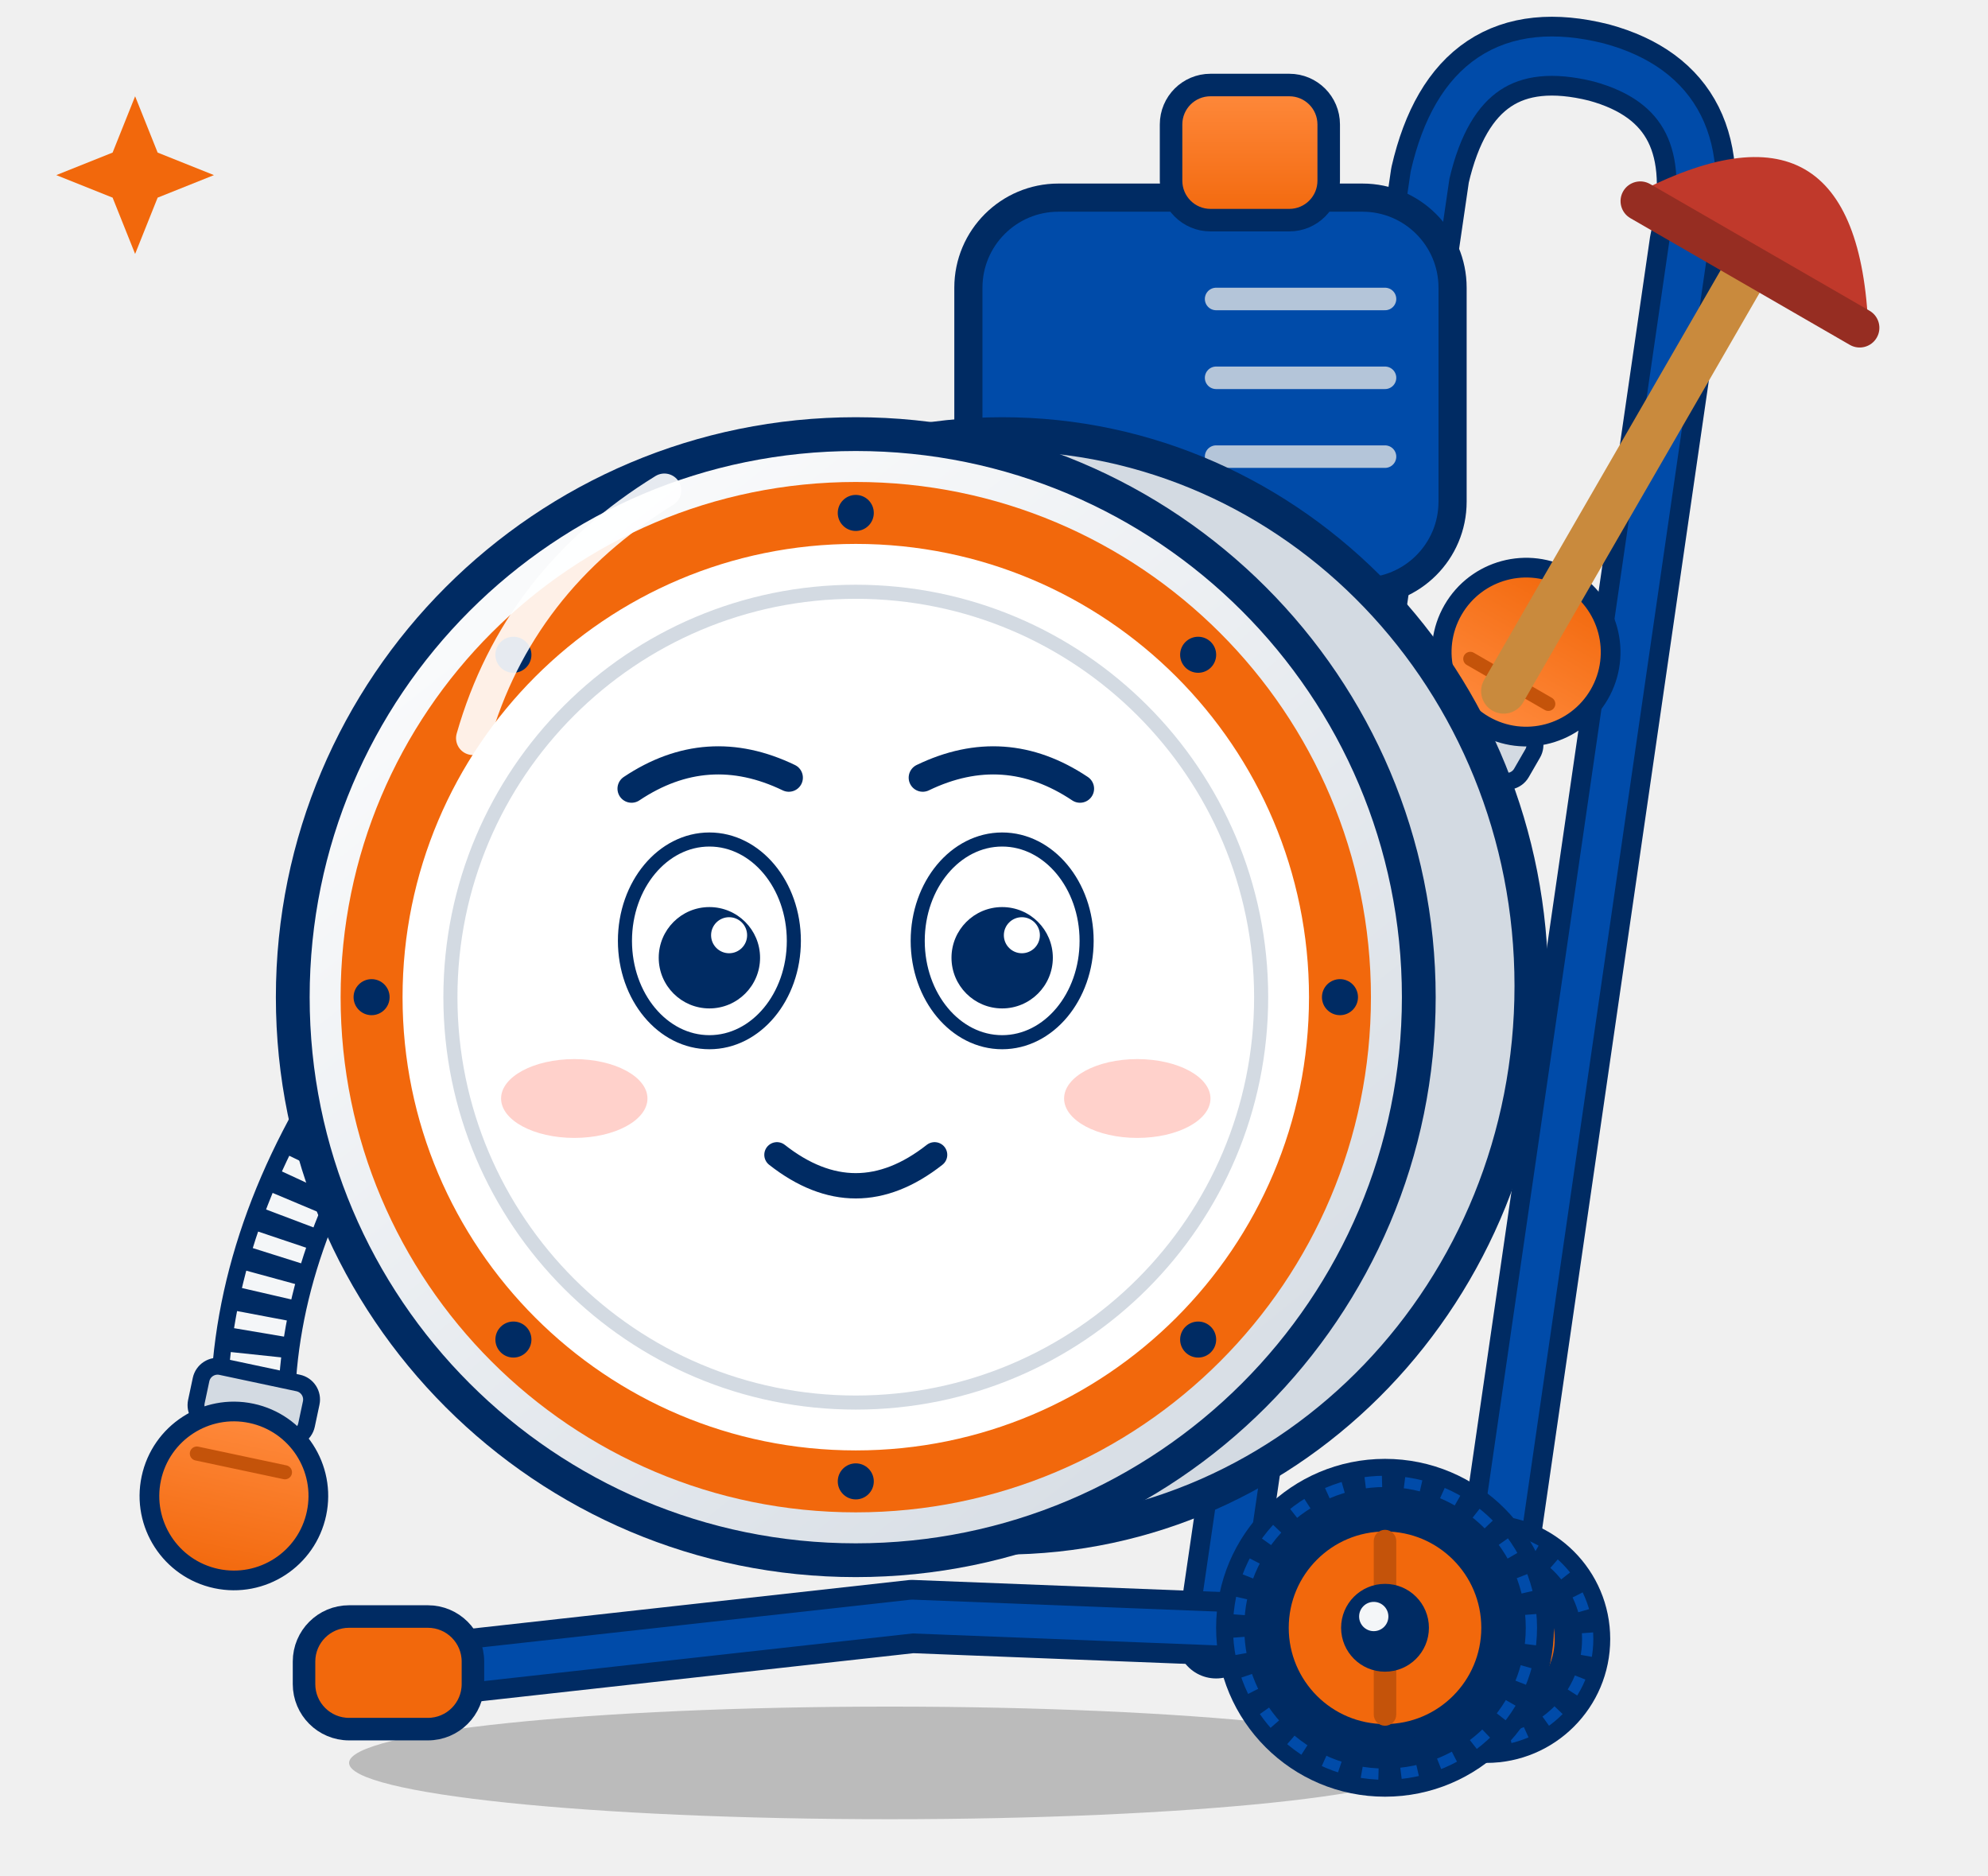
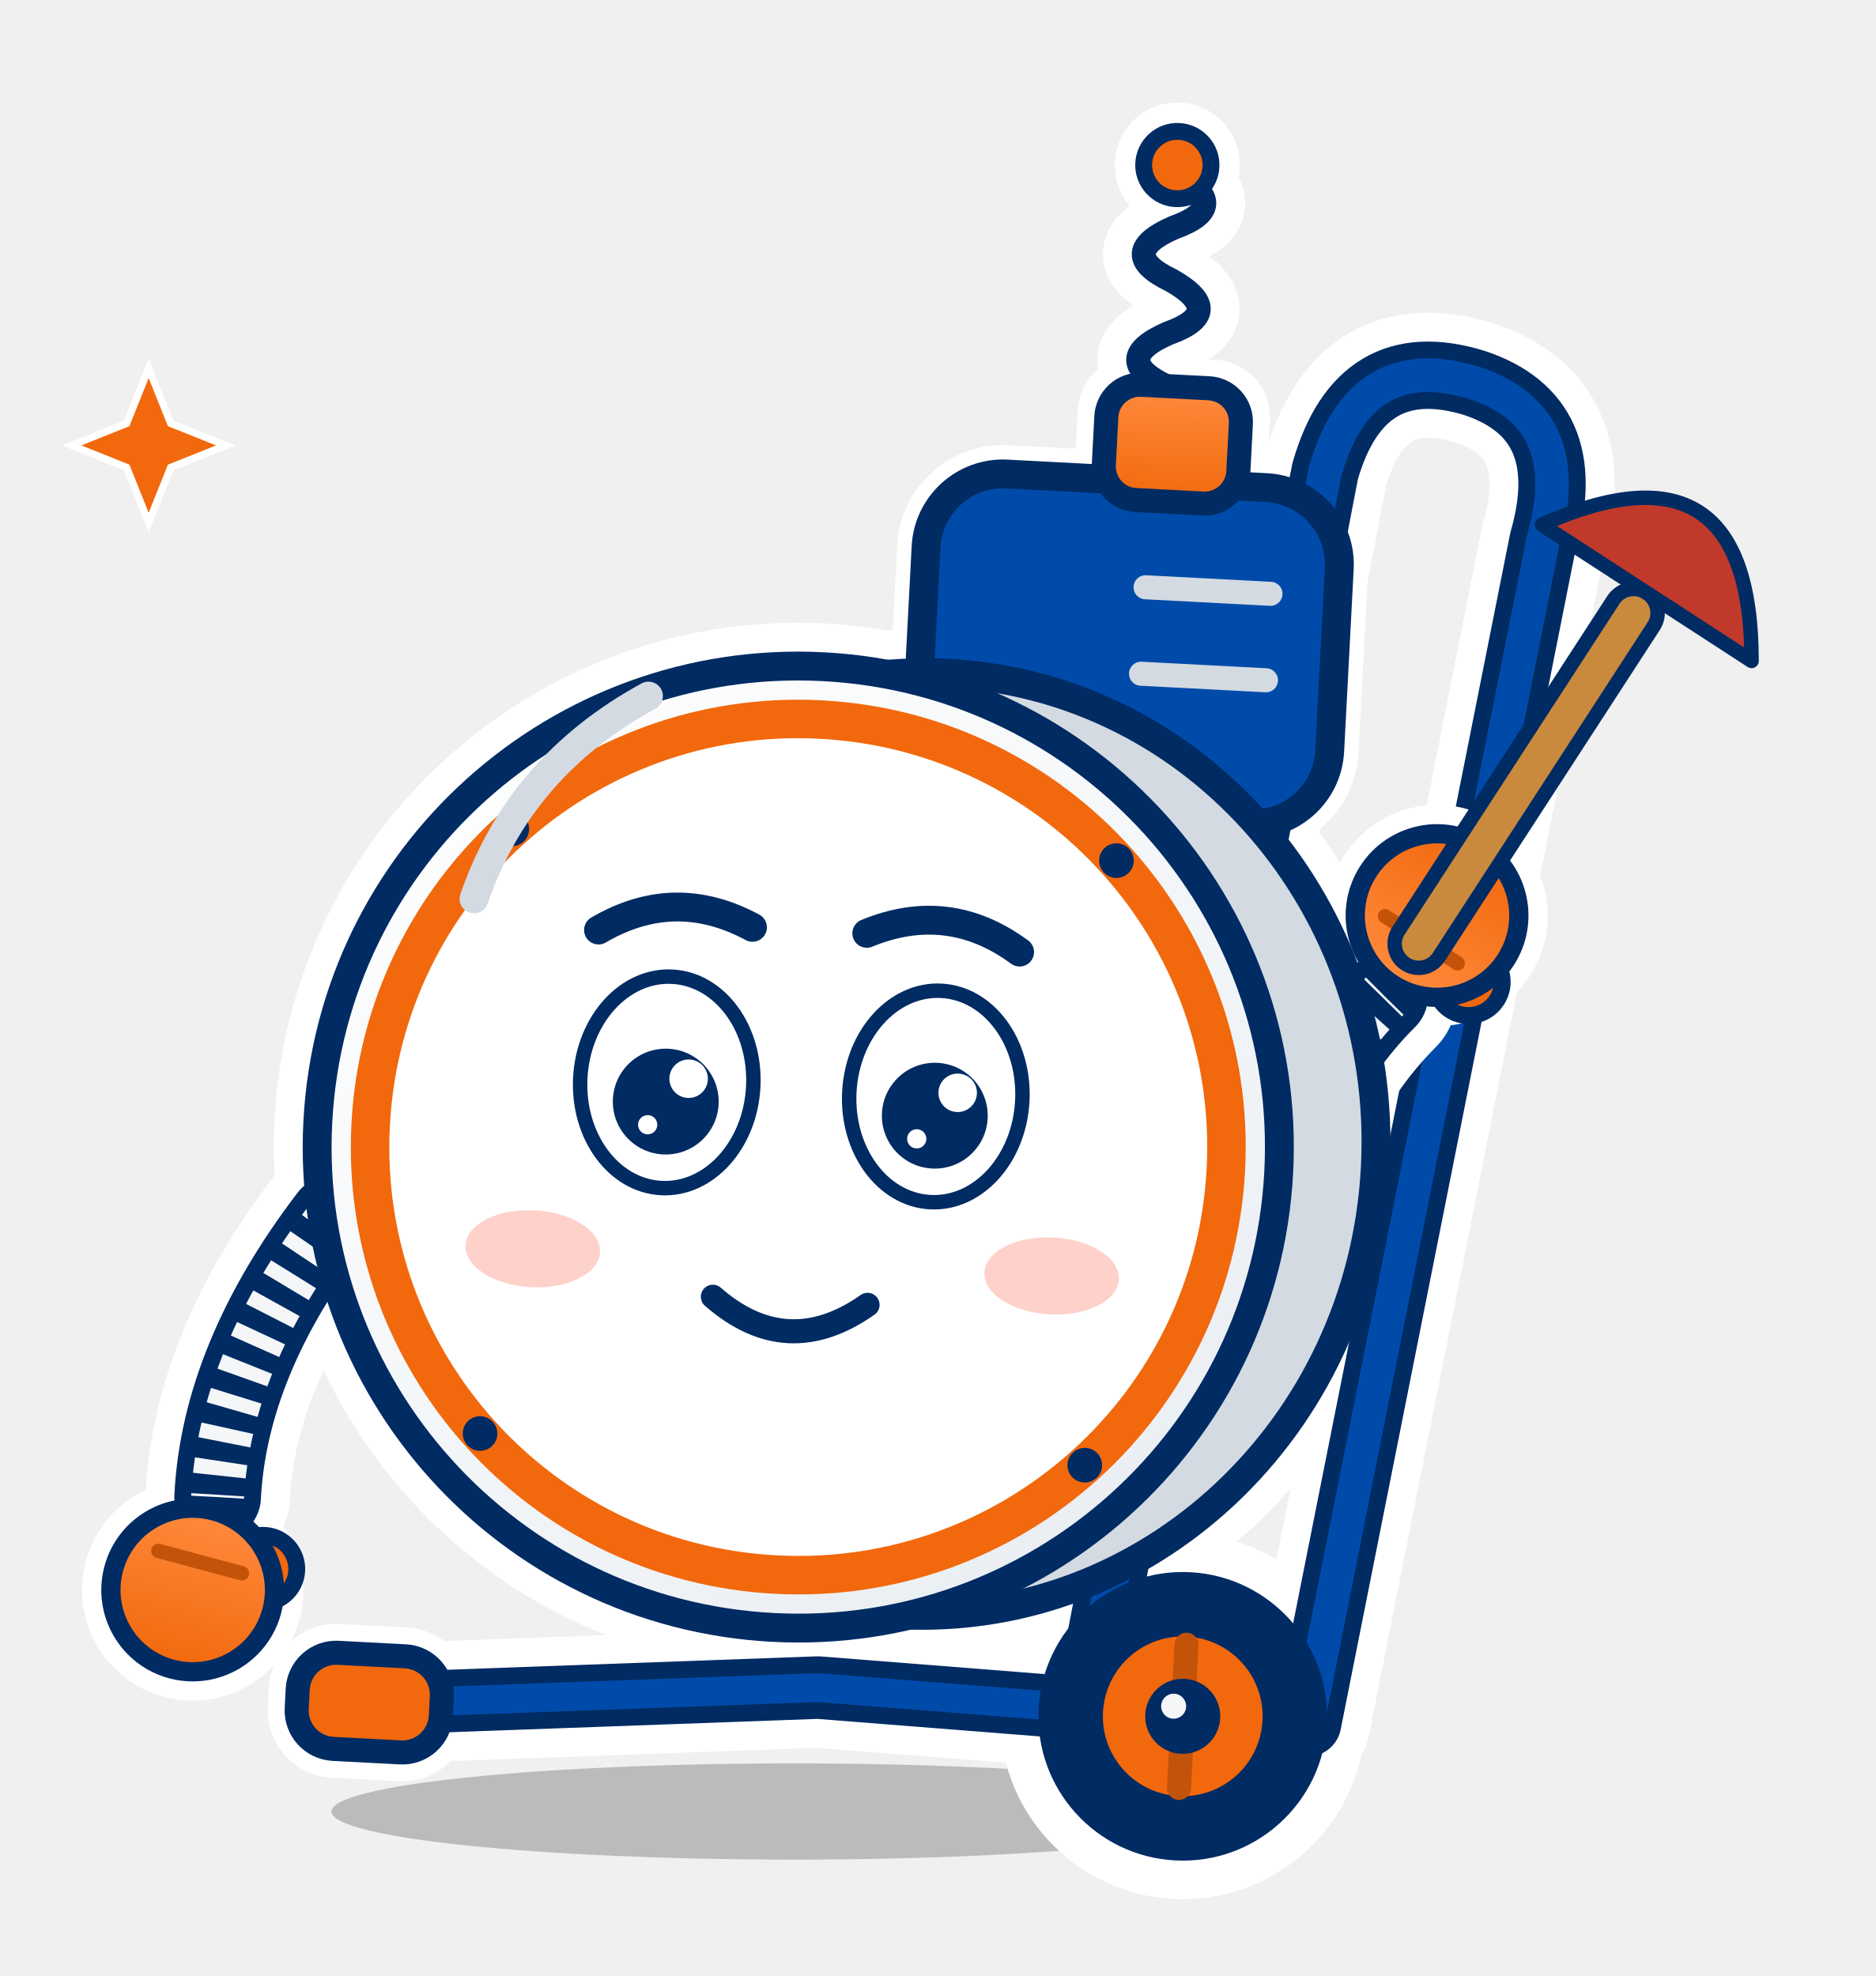
- <svg xmlns="http://www.w3.org/2000/svg" viewBox="-32 8.9 353.1 333.1" class="mola" role="img" aria-label="Mola, o mascote da M&amp;C Desentupidora">
+ <svg xmlns="http://www.w3.org/2000/svg" viewBox="-38.9 -52.6 389.8 410.8" class="mola" role="img" aria-label="Mola, a mascote da M&amp;C Desentupidora">
  <defs>
    <linearGradient id="ml5m" x1=".1" y1="0" x2=".9" y2="1">
      <stop offset="0" stop-color="#ffffff" />
-       <stop offset="1" stop-color="#D3DAE2" />
+       <stop offset="1" stop-color="#e8edf2" />
    </linearGradient>
    <linearGradient id="ml5o" x1="0" y1="0" x2="0" y2="1">
      <stop offset="0" stop-color="#ff8a3d" />
      <stop offset="1" stop-color="#F2680C" />
    </linearGradient>
    <clipPath id="ml5c">
-       <path d="M106,214 Q120,225 134,214 Q120,225 106,214 Z" />
+       <path d="M103.9,218 Q120,230.65 136.1,218 Q120,230.65 103.9,218 Z" />
    </clipPath>
  </defs>
  <g class="ml-rig">
-     <ellipse cx="126" cy="322" rx="96" ry="10" fill="#000" opacity="0.22" class="ml-shadow" />
-     <g class="ml-body">
-       <g>
-         <path d="M184,300 L222,40 Q228,14 252,20 Q274,26 268,52 L232,300" fill="none" stroke="#002B63" stroke-width="14" stroke-linecap="round" stroke-linejoin="round" />
-         <path d="M184,300 L222,40 Q228,14 252,20 Q274,26 268,52 L232,300" fill="none" stroke="#004BA9" stroke-width="7" stroke-linecap="round" stroke-linejoin="round" />
-       </g>
-       <g class="ml-wheel" transform="translate(232,300)">
-         <g>
-           <circle r="22" fill="#002B63" />
-           <circle r="18" fill="none" stroke="#004BA9" stroke-width="2" stroke-dasharray="3 4" />
-           <circle r="13.64" fill="#F2680C" stroke="#002B63" stroke-width="3" />
-           <rect x="-2" y="-12.76" width="4" height="25.52" rx="2" fill="#C4530A" />
-           <circle r="5.72" fill="#002B63" />
-           <circle cx="-2" cy="-2" r="2.6" fill="#F4F6F8" />
+     <ellipse cx="126" cy="324" rx="96" ry="10" fill="#000" opacity="0.22" class="ml-shadow ml-cart" />
+     <g class="ml-lean" transform="rotate(3 126 320)">
+       <g class="ml-body">
+         <g class="ml-outline ml-cart">
+           <rect x="134" y="38" width="98" height="82" rx="22" fill="#fff" />
+           <rect x="170" y="18" width="40" height="36" rx="12" fill="#fff" />
+           <path d="M188,24 q-12,-5 0,-11 q12,-5 0,-11 q-12,-5 0,-11 q12,-5 0,-11" fill="none" stroke="#fff" stroke-width="17" stroke-linecap="round" stroke-linejoin="round" />
+           <circle cx="188" cy="-22" r="13" fill="#fff" />
+           <rect x="16" y="290" width="42" height="32" rx="14" fill="#fff" />
+           <circle cx="206" cy="300" r="38" fill="#fff" />
+           <path d="M186,300 L222,40 Q228,14 252,20 Q274,26 268,52 L232,300" fill="none" stroke="#fff" stroke-width="26" stroke-linecap="round" stroke-linejoin="round" />
+           <path d="M40,306 L130,298 L206,300" fill="none" stroke="#fff" stroke-width="25" stroke-linecap="round" stroke-linejoin="round" />
+         </g>
+         <g class="ml-outline">
+           <ellipse cx="146" cy="184" rx="103" ry="107" fill="#fff" />
+           <circle cx="120" cy="186" r="109" fill="#fff" />
+         </g>
+         <g class="ml-cart">
+           <g>
+             <path d="M186,300 L222,40 Q228,14 252,20 Q274,26 268,52 L232,300" fill="none" stroke="#002B63" stroke-width="14" stroke-linecap="round" stroke-linejoin="round" />
+             <path d="M186,300 L222,40 Q228,14 252,20 Q274,26 268,52 L232,300" fill="none" stroke="#004BA9" stroke-width="7" stroke-linecap="round" stroke-linejoin="round" />
+           </g>
+           <g>
+             <path d="M40,306 L130,298 L206,300" fill="none" stroke="#002B63" stroke-width="13" stroke-linecap="round" stroke-linejoin="round" />
+             <path d="M40,306 L130,298 L206,300" fill="none" stroke="#004BA9" stroke-width="6" stroke-linecap="round" stroke-linejoin="round" />
+           </g>
+           <rect x="22" y="296" width="30" height="20" rx="8" fill="#F2680C" stroke="#002B63" stroke-width="5" />
+           <g class="ml-motor">
+             <rect x="140" y="44" width="86" height="70" rx="16" fill="#004BA9" stroke="#002B63" stroke-width="6" />
+             <path d="M186,66 H212" stroke="#D3DAE2" stroke-width="5" stroke-linecap="round" />
+             <path d="M186,84 H212" stroke="#D3DAE2" stroke-width="5" stroke-linecap="round" />
+             <g>
+               <path d="M188,24 q-12,-5 0,-11 q12,-5 0,-11 q-12,-5 0,-11 q12,-5 0,-11" fill="none" stroke="#002B63" stroke-width="5" stroke-linecap="round" stroke-linejoin="round" />
+               <circle cx="188" cy="-22" r="7" fill="#F2680C" stroke="#002B63" stroke-width="3.5" />
+               <rect x="176" y="24" width="28" height="24" rx="7" fill="url(#ml5o)" stroke="#002B63" stroke-width="5" />
+             </g>
+           </g>
+         </g>
+         <g class="ml-arm ml-cart" transform="translate(24,206) rotate(12)">
+           <g>
+             <path d="M0,0 Q-14,34 -8,62" fill="none" stroke="#fff" stroke-width="30" stroke-linecap="round" />
+             <circle cx="-8" cy="82" r="23" fill="#fff" />
+             <path d="M0,0 Q-14,34 -8,62" fill="none" stroke="#002B63" stroke-width="18" stroke-linecap="round" />
+             <path d="M0,0 Q-14,34 -8,62" fill="none" stroke="#F4F6F8" stroke-width="11" stroke-dasharray="3 4" />
+             <circle cx="5" cy="74" r="7" fill="#F2680C" stroke="#002B63" stroke-width="3.5" />
+             <circle cx="-8" cy="82" r="17" fill="url(#ml5o)" stroke="#002B63" stroke-width="4" />
+             <path d="M-17,76 h18" stroke="#C4530A" stroke-width="3" stroke-linecap="round" />
+           </g>
+         </g>
+         <g class="ml-arm ml-cart" transform="translate(216,206) rotate(-150)">
+           <g>
+             <path d="M0,0 Q14,34 8,62" fill="none" stroke="#fff" stroke-width="30" stroke-linecap="round" />
+             <circle cx="8" cy="82" r="23" fill="#fff" />
+             <path d="M0,0 Q14,34 8,62" fill="none" stroke="#002B63" stroke-width="18" stroke-linecap="round" />
+             <path d="M0,0 Q14,34 8,62" fill="none" stroke="#F4F6F8" stroke-width="11" stroke-dasharray="3 4" />
+             <circle cx="-5" cy="74" r="7" fill="#F2680C" stroke="#002B63" stroke-width="3.5" />
+             <circle cx="8" cy="82" r="17" fill="url(#ml5o)" stroke="#002B63" stroke-width="4" />
+             <path d="M-1,76 h18" stroke="#C4530A" stroke-width="3" stroke-linecap="round" />
+             <g class="ml-prop" opacity="1" transform="translate(8,82)">
+               <rect x="-5" y="-12" width="10" height="92" rx="5" fill="#c98a3d" stroke="#002B63" stroke-width="3" />
+               <path d="M-26,80 q26,40 52,0 z" fill="#c0392b" stroke="#002B63" stroke-width="3" stroke-linejoin="round" />
+             </g>
+           </g>
+         </g>
+         <ellipse cx="146" cy="184" rx="94" ry="98" fill="#D3DAE2" stroke="#002B63" stroke-width="6" />
+         <circle cx="120" cy="186" r="100" fill="url(#ml5m)" stroke="#002B63" stroke-width="6" />
+         <g class="ml-ring" transform="translate(120,186)">
+           <circle r="89" fill="#ffffff" stroke="#F2680C" stroke-width="8" />
+           <circle cx="62.93" cy="62.93" r="3.6" fill="#002B63" />
+           <circle cx="-62.93" cy="62.93" r="3.6" fill="#002B63" />
+           <circle cx="-62.93" cy="-62.93" r="3.6" fill="#002B63" />
+           <circle cx="62.93" cy="-62.93" r="3.6" fill="#002B63" />
+         </g>
+         <path d="M50,138 Q58,110 84,94" fill="none" stroke="#D3DAE2" stroke-width="6" stroke-linecap="round" />
+         <g class="ml-cart">
+           <g class="ml-wheel" transform="translate(206,300)">
+             <g>
+               <circle r="30" fill="#002B63" />
+               <circle r="18.6" fill="#F2680C" stroke="#002B63" stroke-width="4" />
+               <rect x="-2.5" y="-17.4" width="5" height="34.8" rx="2.5" fill="#C4530A" />
+               <circle r="7.8" fill="#002B63" />
+               <circle cx="-2" cy="-2" r="2.6" fill="#F4F6F8" />
+             </g>
+           </g>
+         </g>
+         <g class="ml-face">
+           <ellipse cx="66" cy="210" rx="14" ry="8" fill="#ff7a6b" opacity="0.35" />
+           <ellipse cx="174" cy="210" rx="14" ry="8" fill="#ff7a6b" opacity="0.35" />
+           <g class="ml-eye" transform="translate(92,174)">
+             <g opacity="1" transform="scale(1)">
+               <g>
+                 <ellipse cx="0" cy="0" rx="18" ry="22" fill="#fff" stroke="#002B63" stroke-width="3" />
+                 <g>
+                   <circle cx="0" cy="4" r="11" fill="#002B63" />
+                   <circle cx="4.5" cy="-1" r="4" fill="#fff" />
+                   <circle cx="-3.5" cy="9" r="2" fill="#fff" />
+                 </g>
+               </g>
+             </g>
+             <path d="M-15,3 Q0,-11 15,3" fill="none" stroke="#002B63" stroke-width="5.5" stroke-linecap="round" opacity="0" />
+           </g>
+           <g class="ml-eye" transform="translate(148,174)">
+             <g opacity="1" transform="scale(1)">
+               <g>
+                 <ellipse cx="0" cy="0" rx="18" ry="22" fill="#fff" stroke="#002B63" stroke-width="3" />
+                 <g>
+                   <circle cx="0" cy="4" r="11" fill="#002B63" />
+                   <circle cx="4.5" cy="-1" r="4" fill="#fff" />
+                   <circle cx="-3.5" cy="9" r="2" fill="#fff" />
+                 </g>
+               </g>
+             </g>
+             <path d="M-15,3 Q0,-11 15,3" fill="none" stroke="#002B63" stroke-width="5.5" stroke-linecap="round" opacity="0" />
+           </g>
+           <path d="M76,142 Q92,133 108,142" fill="none" stroke="#002B63" stroke-width="6" stroke-linecap="round" transform="translate(0,0) rotate(-4 92 140)" />
+           <path d="M132,142 Q148,133 164,142" fill="none" stroke="#002B63" stroke-width="6" stroke-linecap="round" transform="translate(0,0) rotate(4 148 140)" />
+           <path d="M103.9,218 Q120,230.65 136.1,218 Q120,230.65 103.9,218 Z" fill="#002B63" stroke="#002B63" stroke-width="5" stroke-linejoin="round" stroke-linecap="round" />
+           <ellipse cx="120" cy="222.325" rx="10" ry="7" fill="#ff7a6b" opacity="0" clip-path="url(#ml5c)" />
        </g>
      </g>
-       <g class="ml-motor">
-         <rect x="140" y="44" width="86" height="70" rx="16" fill="#004BA9" stroke="#002B63" stroke-width="5" />
-         <path d="M184,62 H214" stroke="#D3DAE2" stroke-width="4" stroke-linecap="round" opacity="0.85" />
-         <path d="M184,76 H214" stroke="#D3DAE2" stroke-width="4" stroke-linecap="round" opacity="0.85" />
-         <path d="M184,90 H214" stroke="#D3DAE2" stroke-width="4" stroke-linecap="round" opacity="0.85" />
-         <rect x="176" y="24" width="28" height="24" rx="7" fill="url(#ml5o)" stroke="#002B63" stroke-width="4" />
-       </g>
-       <g>
-         <path d="M40,306 L130,296 L232,300" fill="none" stroke="#002B63" stroke-width="13" stroke-linecap="round" stroke-linejoin="round" />
-         <path d="M40,306 L130,296 L232,300" fill="none" stroke="#004BA9" stroke-width="6" stroke-linecap="round" stroke-linejoin="round" />
-       </g>
-       <rect x="22" y="296" width="30" height="20" rx="8" fill="#F2680C" stroke="#002B63" stroke-width="4" />
-       <g class="ml-arm" transform="translate(34,198) rotate(12)">
-         <g>
-           <path d="M0,0 Q-14,34 -8,64" fill="none" stroke="#002B63" stroke-width="15" stroke-linecap="round" />
-           <path d="M0,0 Q-14,34 -8,64" fill="none" stroke="#F4F6F8" stroke-width="9" stroke-dasharray="3 4" />
-           <rect x="-18" y="58" width="20" height="10" rx="3" fill="#D3DAE2" stroke="#002B63" stroke-width="3" />
-           <circle cx="-8" cy="80" r="15" fill="url(#ml5o)" stroke="#002B63" stroke-width="3.5" />
-           <path d="M-16,74 h16" stroke="#C4530A" stroke-width="2.5" stroke-linecap="round" />
-         </g>
-       </g>
-       <g class="ml-arm" transform="translate(206,198) rotate(-150)">
-         <g>
-           <path d="M0,0 Q14,34 8,64" fill="none" stroke="#002B63" stroke-width="15" stroke-linecap="round" />
-           <path d="M0,0 Q14,34 8,64" fill="none" stroke="#F4F6F8" stroke-width="9" stroke-dasharray="3 4" />
-           <rect x="-2" y="58" width="20" height="10" rx="3" fill="#D3DAE2" stroke="#002B63" stroke-width="3" />
-           <circle cx="8" cy="80" r="15" fill="url(#ml5o)" stroke="#002B63" stroke-width="3.5" />
-           <path d="M0,74 h16" stroke="#C4530A" stroke-width="2.5" stroke-linecap="round" />
-           <g class="ml-prop" opacity="1" transform="translate(8,80)">
-             <rect x="-4" y="-12" width="8" height="92" rx="4" fill="#c98a3d" />
-             <path d="M-24,80 q24,38 48,0 z" fill="#c0392b" />
-             <rect x="-26" y="76" width="52" height="7" rx="3.5" fill="#962d22" />
-           </g>
-         </g>
-       </g>
-       <ellipse cx="146" cy="184" rx="94" ry="98" fill="#D3DAE2" stroke="#002B63" stroke-width="6" />
-       <circle cx="120" cy="186" r="100" fill="url(#ml5m)" stroke="#002B63" stroke-width="6" />
-       <g class="ml-ring" transform="translate(120,186)">
-         <circle r="86" fill="#ffffff" stroke="#F2680C" stroke-width="11" />
-         <circle cx="86.00" cy="0.00" r="3.2" fill="#002B63" />
-         <circle cx="60.81" cy="60.81" r="3.2" fill="#002B63" />
-         <circle cx="0.00" cy="86.00" r="3.2" fill="#002B63" />
-         <circle cx="-60.81" cy="60.81" r="3.2" fill="#002B63" />
-         <circle cx="-86.00" cy="0.00" r="3.2" fill="#002B63" />
-         <circle cx="-60.81" cy="-60.81" r="3.2" fill="#002B63" />
-         <circle cx="-0.00" cy="-86.00" r="3.2" fill="#002B63" />
-         <circle cx="60.81" cy="-60.81" r="3.2" fill="#002B63" />
-       </g>
-       <circle cx="120" cy="186" r="72" fill="none" stroke="#D3DAE2" stroke-width="2.5" />
-       <path d="M52,140 Q60,112 86,96" fill="none" stroke="#ffffff" stroke-width="6" stroke-linecap="round" opacity="0.9" />
-       <g class="ml-wheel" transform="translate(214,298)">
-         <g>
-           <circle r="30" fill="#002B63" />
-           <circle r="26" fill="none" stroke="#004BA9" stroke-width="2" stroke-dasharray="3 4" />
-           <circle r="18.6" fill="#F2680C" stroke="#002B63" stroke-width="3" />
-           <rect x="-2" y="-17.4" width="4" height="34.8" rx="2" fill="#C4530A" />
-           <circle r="7.8" fill="#002B63" />
-           <circle cx="-2" cy="-2" r="2.6" fill="#F4F6F8" />
-         </g>
-       </g>
-       <g class="ml-face">
-         <ellipse cx="70" cy="204" rx="13" ry="7" fill="#ff7a6b" opacity="0.35" />
-         <ellipse cx="170" cy="204" rx="13" ry="7" fill="#ff7a6b" opacity="0.35" />
-         <g class="ml-eye" transform="translate(94,176)">
-           <g opacity="1" transform="scale(1)">
-             <g>
-               <ellipse cx="0" cy="0" rx="15" ry="18" fill="#fff" stroke="#002B63" stroke-width="2.5" />
-               <g>
-                 <circle cx="0" cy="3" r="9" fill="#002B63" />
-                 <circle cx="3.5" cy="-1" r="3.2" fill="#fff" />
-               </g>
-             </g>
-           </g>
-           <path d="M-13,2 Q0,-10 13,2" fill="none" stroke="#002B63" stroke-width="4.5" stroke-linecap="round" opacity="0" />
-         </g>
-         <g class="ml-eye" transform="translate(146,176)">
-           <g opacity="1" transform="scale(1)">
-             <g>
-               <ellipse cx="0" cy="0" rx="15" ry="18" fill="#fff" stroke="#002B63" stroke-width="2.5" />
-               <g>
-                 <circle cx="0" cy="3" r="9" fill="#002B63" />
-                 <circle cx="3.5" cy="-1" r="3.2" fill="#fff" />
-               </g>
-             </g>
-           </g>
-           <path d="M-13,2 Q0,-10 13,2" fill="none" stroke="#002B63" stroke-width="4.5" stroke-linecap="round" opacity="0" />
-         </g>
-         <path d="M80,148 Q94,140 108,148" fill="none" stroke="#002B63" stroke-width="5" stroke-linecap="round" transform="translate(0,0) rotate(-4 94 146)" />
-         <path d="M132,148 Q146,140 160,148" fill="none" stroke="#002B63" stroke-width="5" stroke-linecap="round" transform="translate(0,0) rotate(4 146 146)" />
-         <path d="M106,214 Q120,225 134,214 Q120,225 106,214 Z" fill="#002B63" stroke="#002B63" stroke-width="4.5" stroke-linejoin="round" stroke-linecap="round" />
-         <ellipse cx="120" cy="217.5" rx="9" ry="6" fill="#ff7a6b" opacity="0" clip-path="url(#ml5c)" />
-       </g>
    </g>
-     <g class="ml-spark" transform="translate(-8,40)">
-       <path d="M0,-14 L4,-4 L14,0 L4,4 L0,14 L-4,4 L-14,0 L-4,-4 Z" fill="#F2680C" />
+     <g class="ml-spark ml-cart" transform="translate(-8,40)">
+       <path d="M0,-14 L4,-4 L14,0 L4,4 L0,14 L-4,4 L-14,0 L-4,-4 Z" fill="#F2680C" stroke="#fff" stroke-width="3" paint-order="stroke" />
    </g>
  </g>
</svg>
